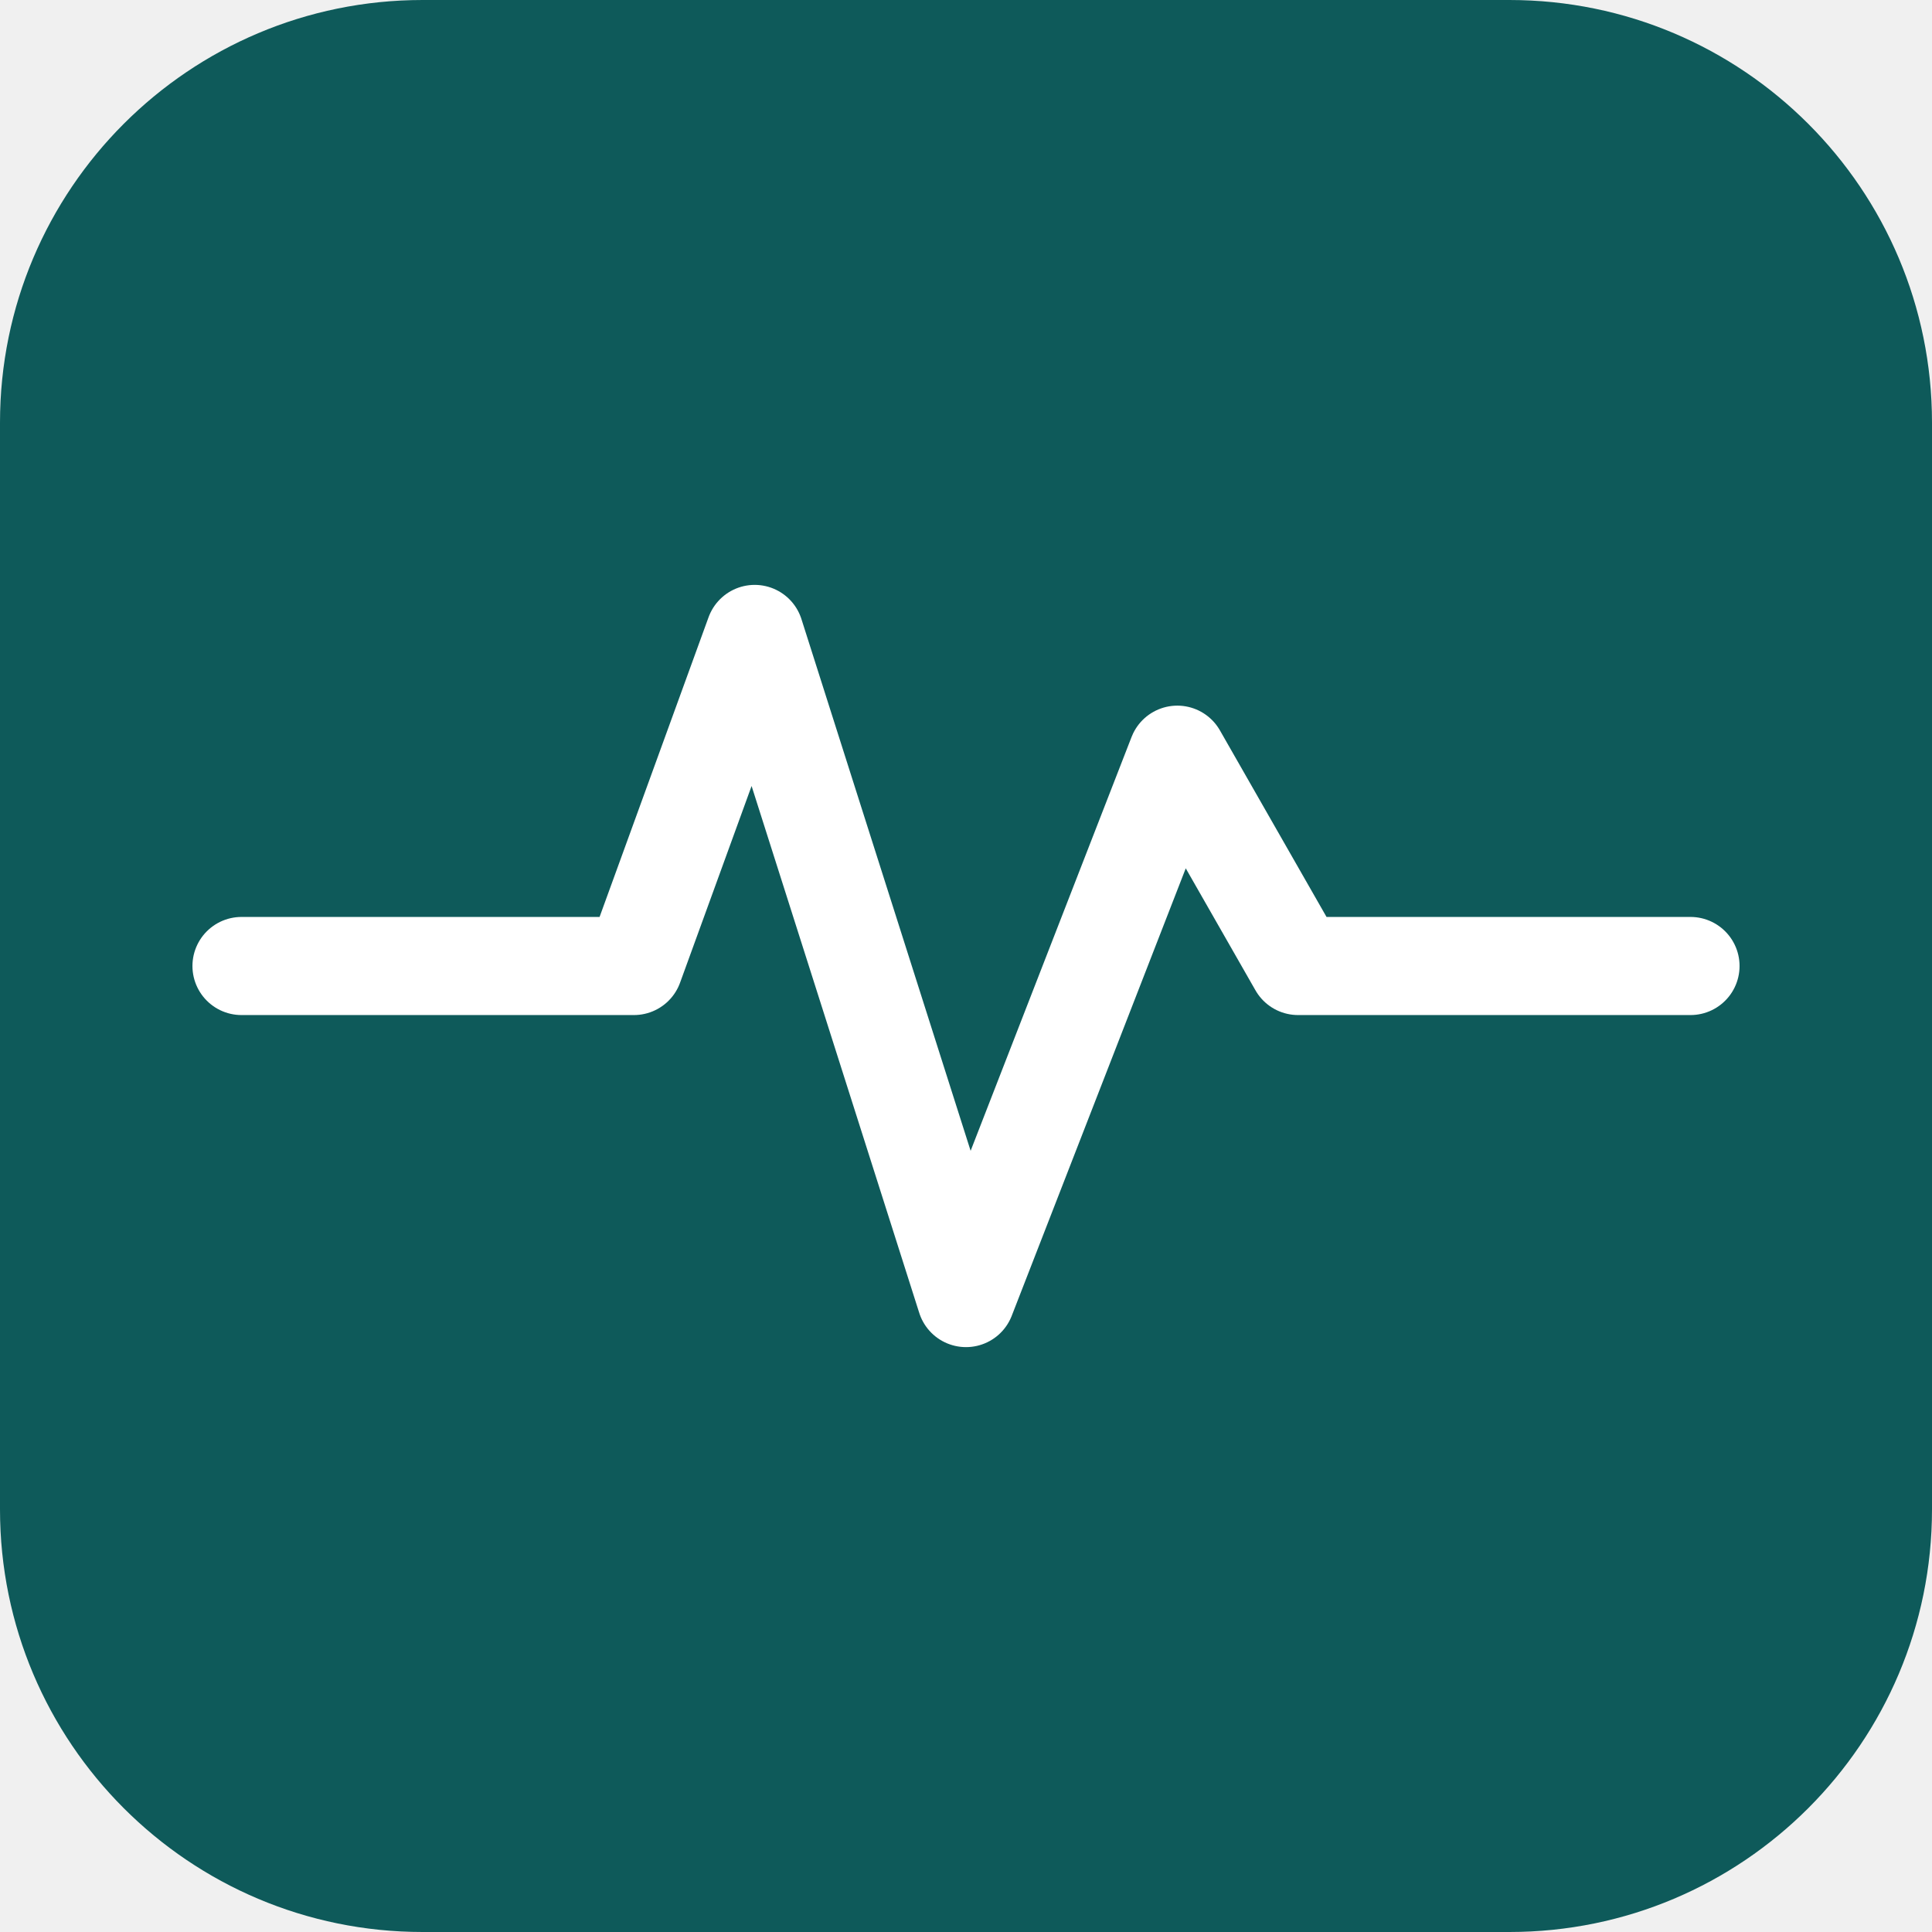
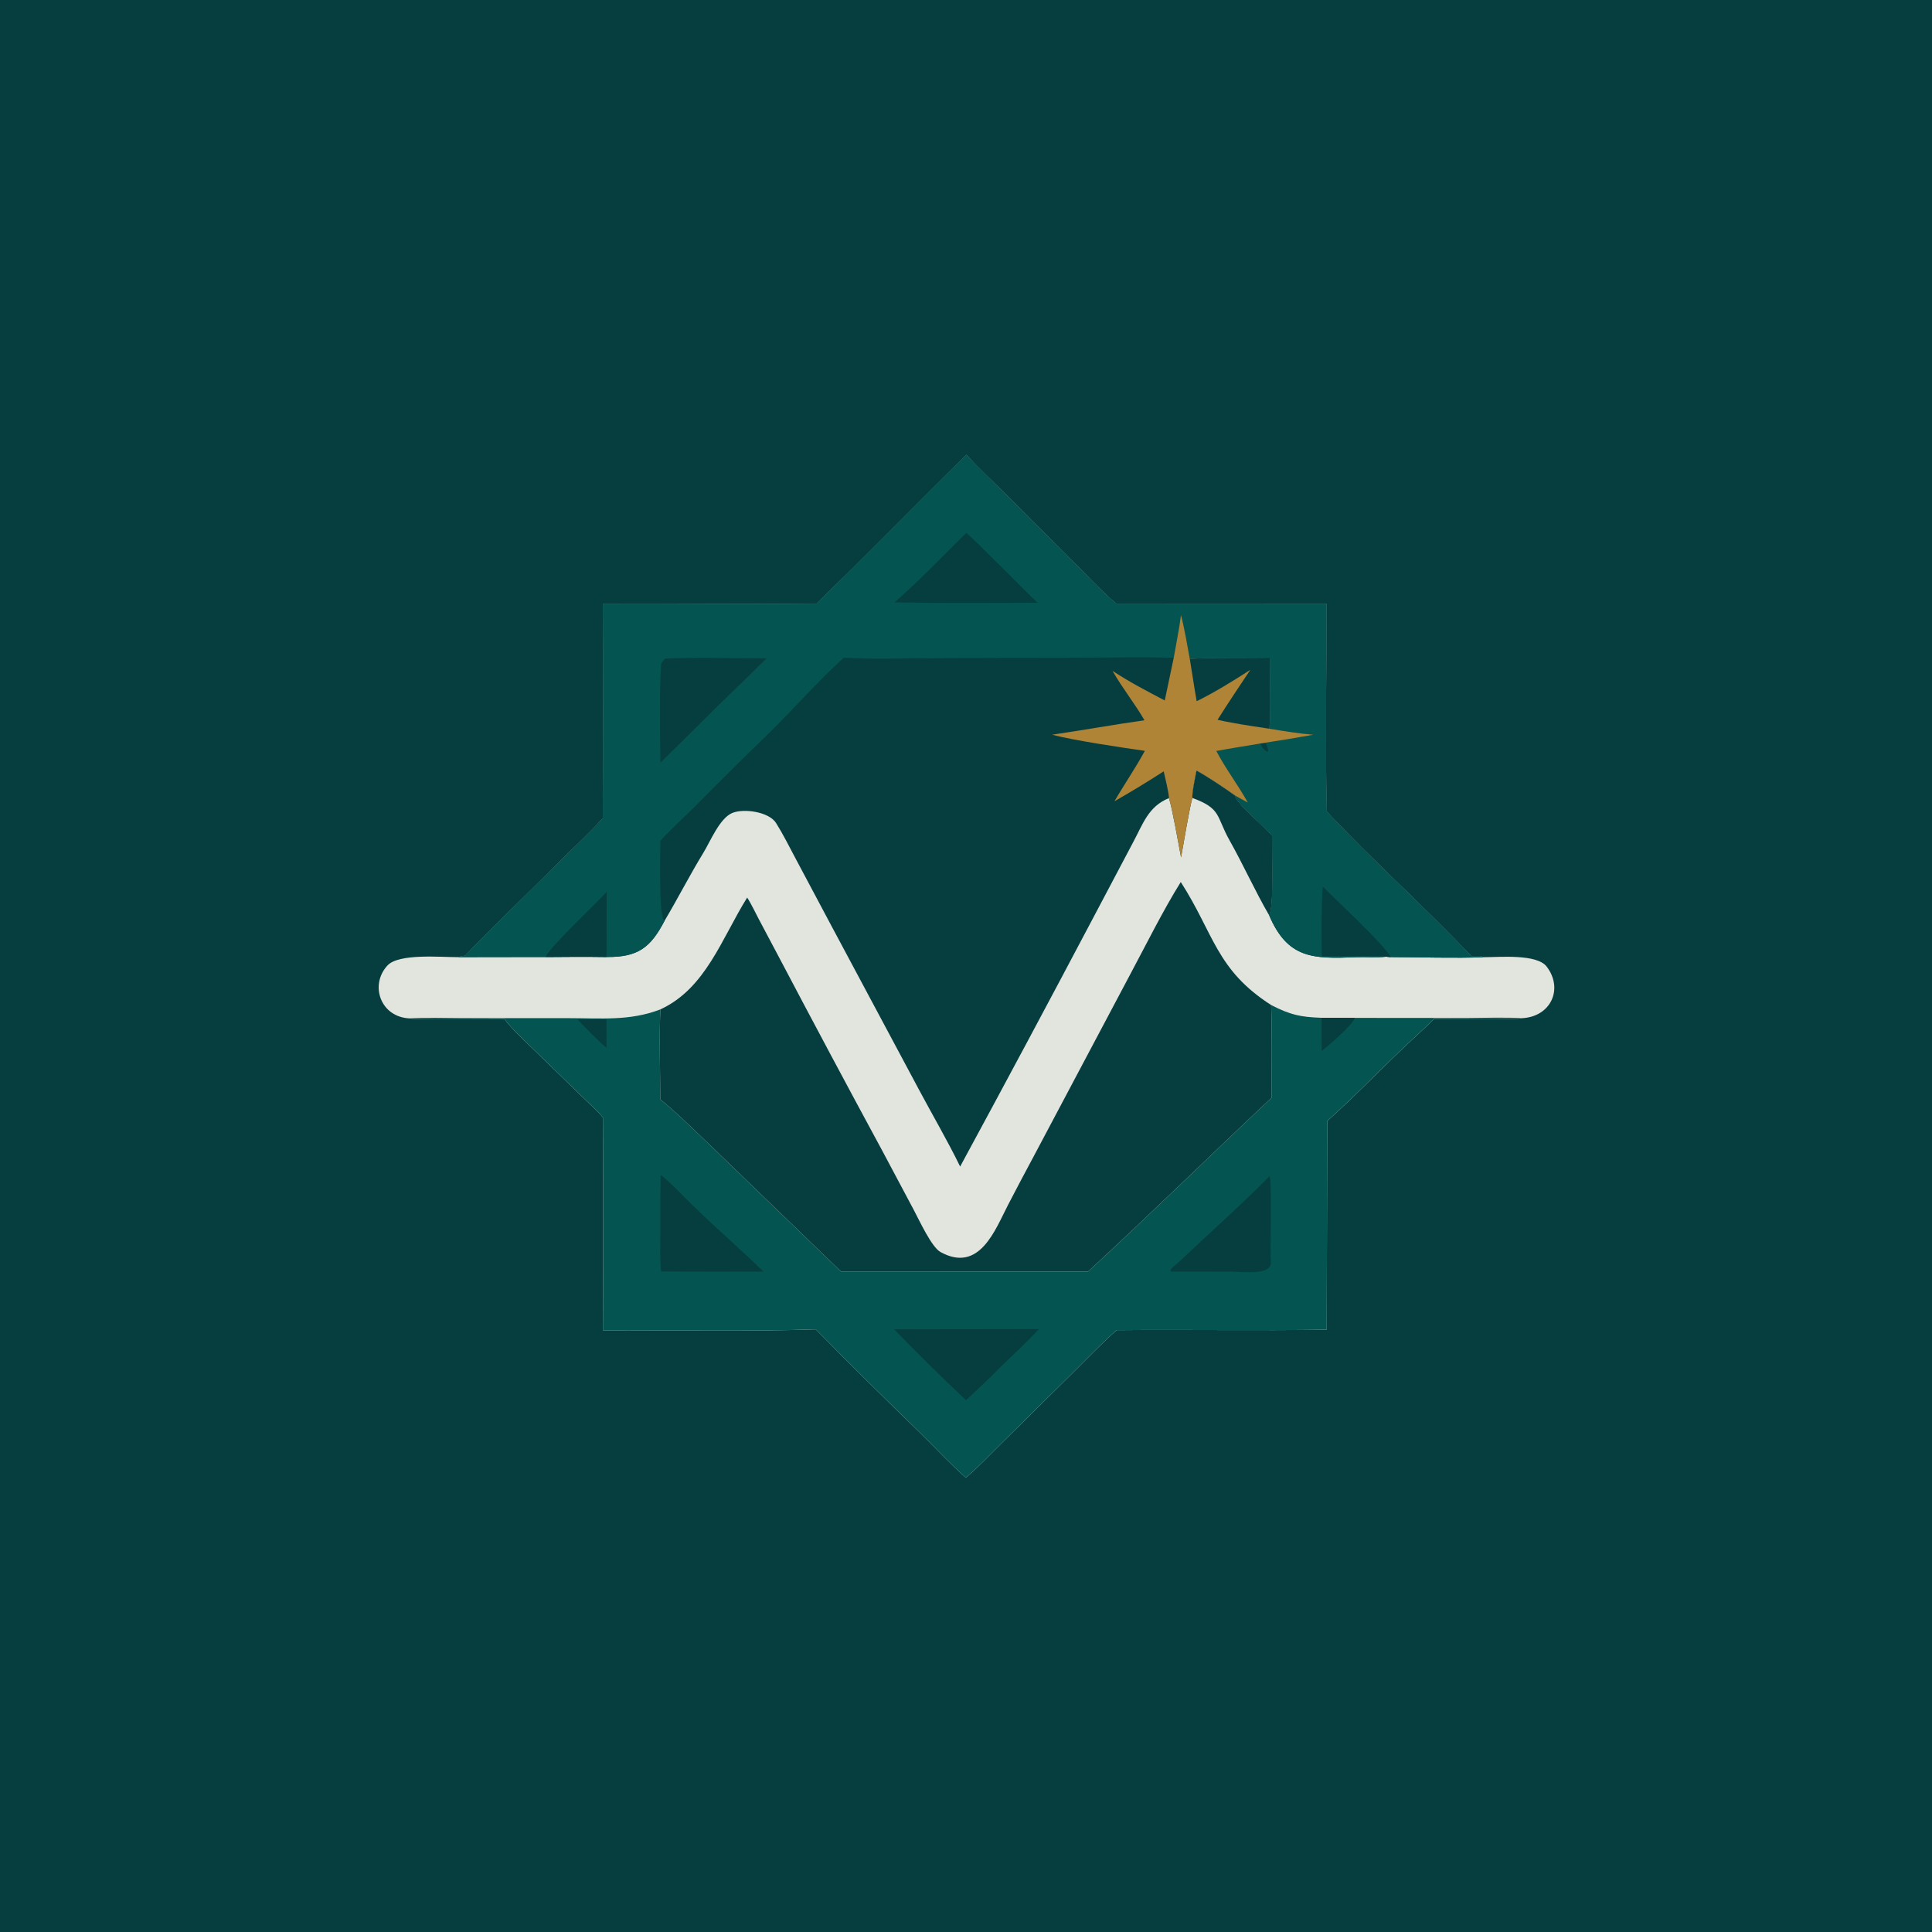
- <svg xmlns="http://www.w3.org/2000/svg" width="512" height="512" viewBox="0 0 512 512" role="img" aria-label="nabd">
-   <rect width="512" height="512" rx="112" fill="#0e5a5a" />
-   <path d="M64 256 H168 L200 168 L256 344 L312 200 L344 256 H448" fill="none" stroke="#ffffff" stroke-width="26" stroke-linecap="round" stroke-linejoin="round" />
+ <svg xmlns="http://www.w3.org/2000/svg" height="1024" preserveAspectRatio="none" style="display: block;" version="1.1" viewBox="0 0 2048 2048" width="1024">
+   <path d="M 0 0 L 2048 0 L 2048 2048 L 0 2048 L 0 0 z" fill="rgb(6,62,63)" transform="translate(0,0)" />
+   <path d="M 1024.35 482.167 C 1036.93 495.765 1051.22 509.107 1064.42 522.234 C 1085.25 543.284 1106.22 564.185 1127.35 584.936 C 1140.02 597.444 1170.85 630.088 1183.44 640.014 L 1406.15 640.132 C 1406.14 712.376 1404.77 788.328 1406.34 860.196 C 1455.21 912.459 1510.23 961.284 1559.69 1013.61 C 1563.79 1013.6 1569.55 1012.95 1572.74 1014.67 C 1589.29 1014.73 1629.05 1010.9 1639.56 1024.66 C 1657.57 1048.21 1644.02 1078.17 1612.74 1079.36 C 1610.21 1081.02 1530.59 1080.25 1519.85 1080.24 C 1513.89 1086.41 1507.07 1092.71 1500.74 1098.53 C 1469 1127.72 1439 1159.63 1406.9 1188.34 L 1406.39 1409.5 C 1332.29 1410.58 1257.94 1409.29 1183.83 1409.98 C 1171.48 1420.29 1152.54 1440.12 1140.48 1452.02 L 1061.18 1530.41 C 1050.09 1541.38 1035.4 1556.84 1023.85 1566.43 C 1007.77 1552.25 991.306 1534.44 975.821 1519.29 C 938.353 1483.02 901.316 1446.3 864.716 1409.15 C 792.416 1411.59 712.239 1409.83 639.101 1410.19 C 639.55 1334.99 639.55 1259.8 639.101 1184.61 C 634.984 1179.16 622.893 1168.14 617.494 1162.89 L 567.639 1114.44 C 559.081 1106.14 541.095 1089.37 534.821 1080.32 C 523.663 1080.33 437.231 1081.03 434.247 1079.54 C 403.224 1078.21 391.595 1044.07 410.746 1023.44 C 422.773 1010.48 467.201 1014.68 484.426 1014.61 C 485.665 1014.42 492.936 1013.26 493.334 1012.84 C 503.201 1002.46 516.477 989.198 526.409 979.346 L 600.05 906.602 C 612.262 894.509 627.756 879.911 639.033 867.421 C 639.501 791.632 639.527 715.841 639.11 640.051 C 714.298 639.712 790.554 640.876 865.507 639.989 C 918.524 588.623 971.373 534.243 1024.35 482.167 z" fill="rgb(226,228,222)" transform="translate(0,0)" />
+   <path d="M 1024.35 482.167 C 1036.93 495.765 1051.22 509.107 1064.42 522.234 C 1085.25 543.284 1106.22 564.185 1127.35 584.936 C 1140.02 597.444 1170.85 630.088 1183.44 640.014 L 1406.15 640.132 C 1406.14 712.376 1404.77 788.328 1406.34 860.196 C 1455.21 912.459 1510.23 961.284 1559.69 1013.61 C 1563.79 1013.6 1569.55 1012.95 1572.74 1014.67 C 1543.67 1015.94 1504.13 1014.63 1474.21 1014.56 C 1472.58 1014.44 1471.01 1014.35 1469.39 1014.16 C 1459.17 1015.3 1447.35 1014.29 1437.03 1014.7 C 1391.94 1016.49 1365.06 1016.35 1345.4 970.354 C 1350.82 961.315 1348.1 901.054 1348.56 885.898 C 1340.55 876.385 1310.77 852.161 1309.14 843.292 C 1299.07 835.99 1279.21 822.684 1268.35 816.901 C 1267.28 822.255 1263.15 842.011 1264.07 845.91 C 1261.6 852.132 1253.84 898.796 1251.97 908.842 C 1249.47 895.885 1242.65 856.531 1239.14 846.024 C 1217.13 854.926 1211.64 873.434 1200.92 893.3 L 1159.53 971.612 C 1112.76 1060.2 1065.51 1148.53 1017.78 1236.6 C 1005.34 1210.83 987.727 1180.64 973.993 1154.81 L 882.119 982.908 L 843.052 909.505 C 836.617 897.376 829.818 883.796 822.646 872.415 C 815.151 860.521 788.406 856.676 776.163 861.818 C 762.858 867.407 752.96 891.948 745.642 903.917 C 731.215 927.514 718.542 952.424 704.464 976.085 C 689.637 1004.41 676.481 1014.8 642.944 1014.45 C 622.102 1014.15 599.327 1014.25 578.427 1014.47 L 484.426 1014.61 C 485.665 1014.42 492.936 1013.26 493.334 1012.84 C 503.201 1002.46 516.477 989.198 526.409 979.346 L 600.05 906.602 C 612.262 894.509 627.756 879.911 639.033 867.421 C 639.501 791.632 639.527 715.841 639.11 640.051 C 714.298 639.712 790.554 640.876 865.507 639.989 C 918.524 588.623 971.373 534.243 1024.35 482.167 z" fill="rgb(6,62,63)" transform="translate(0,0)" />
+   <path d="M 1024.35 482.167 C 1036.93 495.765 1051.22 509.107 1064.42 522.234 C 1085.25 543.284 1106.22 564.185 1127.35 584.936 C 1140.02 597.444 1170.85 630.088 1183.44 640.014 L 1406.15 640.132 C 1406.14 712.376 1404.77 788.328 1406.34 860.196 C 1455.21 912.459 1510.23 961.284 1559.69 1013.61 C 1563.79 1013.6 1569.55 1012.95 1572.74 1014.67 C 1543.67 1015.94 1504.13 1014.63 1474.21 1014.56 C 1472.58 1014.44 1471.01 1014.35 1469.39 1014.16 C 1459.17 1015.3 1447.35 1014.29 1437.03 1014.7 C 1391.94 1016.49 1365.06 1016.35 1345.4 970.354 C 1350.82 961.315 1348.1 901.054 1348.56 885.898 C 1340.55 876.385 1310.77 852.161 1309.14 843.292 C 1313.65 845.851 1318.2 848.348 1322.78 850.783 C 1312.48 832.094 1298.9 814.428 1289.39 796.101 C 1304.43 793.249 1320.45 790.813 1335.61 788.247 L 1341.3 787.323 C 1358.31 784.754 1375.28 781.93 1392.2 778.851 C 1376.38 777.582 1361.3 774.994 1345.64 772.502 C 1347.26 754.747 1346.09 716.436 1345.99 697.185 C 1334.15 697.583 1267.49 696.779 1261.29 698.786 C 1258.53 683.788 1255.73 666.525 1251.87 651.972 C 1250.25 665.484 1246.56 683.634 1244.21 697.29 C 1215.31 696.221 1181.65 696.985 1152.46 697.084 L 988.5 697.703 C 960.653 697.776 921.097 699.005 894.444 697.148 C 868.409 720.594 839.788 753.098 814.24 778.018 C 787.705 803.727 761.456 829.73 735.5 856.023 C 727.782 863.719 705.567 884.545 700.026 891.318 C 700.082 903.026 698.122 969.144 703.733 975.398 C 703.956 975.647 704.221 975.856 704.464 976.085 C 689.637 1004.41 676.481 1014.8 642.944 1014.45 C 622.102 1014.15 599.327 1014.25 578.427 1014.47 L 484.426 1014.61 C 485.665 1014.42 492.936 1013.26 493.334 1012.84 C 503.201 1002.46 516.477 989.198 526.409 979.346 L 600.05 906.602 C 612.262 894.509 627.756 879.911 639.033 867.421 C 639.501 791.632 639.527 715.841 639.11 640.051 C 714.298 639.712 790.554 640.876 865.507 639.989 C 918.524 588.623 971.373 534.243 1024.35 482.167 z" fill="rgb(4,85,82)" transform="translate(0,0)" />
+   <path d="M 1402.18 939.785 C 1416.21 954.026 1467.23 1001.16 1474.21 1014.56 C 1472.58 1014.44 1471.01 1014.35 1469.39 1014.16 C 1454.83 1012.55 1417.92 1013.81 1401.17 1013.67 C 1400.79 994.299 1400.54 958.11 1402.18 939.785 z" fill="rgb(6,62,63)" transform="translate(0,0)" />
+   <path d="M 643.1 945.327 L 642.944 1014.45 C 622.102 1014.15 599.327 1014.25 578.427 1014.47 C 582.404 1004 631.537 958.351 643.1 945.327 z" fill="rgb(6,62,63)" transform="translate(0,0)" />
+   <path d="M 1341.3 787.323 C 1348.29 800.174 1341.85 799.381 1335.61 788.247 L 1341.3 787.323 z" fill="rgb(6,62,63)" transform="translate(0,0)" />
+   <path d="M 704.936 698.172 C 737.261 696.646 779.556 697.855 812.478 697.988 C 794.007 716.527 774.057 735.263 755.283 753.832 C 736.956 772.176 718.528 790.419 699.999 808.559 C 699.79 778.17 698.75 735.148 700.747 704.12 C 700.848 702.545 703.683 699.513 704.936 698.172 z" fill="rgb(6,62,63)" transform="translate(0,0)" />
+   <path d="M 1024.26 564.846 C 1027.73 566.642 1090.21 630.025 1099.96 638.976 L 1026.63 639.174 C 1000.47 639.224 974.305 639.023 948.146 638.571 C 972.149 617.831 1001.2 587.653 1024.26 564.846 z" fill="rgb(6,62,63)" transform="translate(0,0)" />
+   <path d="M 1251.87 651.972 C 1255.73 666.525 1258.53 683.788 1261.29 698.786 C 1267.49 696.779 1334.15 697.583 1345.99 697.185 C 1346.09 716.436 1347.26 754.747 1345.64 772.502 C 1361.3 774.994 1376.38 777.582 1392.2 778.851 C 1375.28 781.93 1358.31 784.754 1341.3 787.323 L 1335.61 788.247 C 1320.45 790.813 1304.43 793.249 1289.39 796.101 C 1298.9 814.428 1312.48 832.094 1322.78 850.783 C 1318.2 848.348 1313.65 845.851 1309.14 843.292 C 1299.07 835.99 1279.21 822.684 1268.35 816.901 C 1267.28 822.255 1263.15 842.011 1264.07 845.91 C 1261.6 852.132 1253.84 898.796 1251.97 908.842 C 1249.47 895.885 1242.65 856.531 1239.14 846.024 C 1239.25 841.399 1234.85 823.181 1233.59 817.648 C 1216.48 828.693 1199.07 839.271 1181.39 849.369 C 1191.99 831.097 1203.35 814.756 1213.59 795.93 C 1188.56 792.332 1138.13 784.883 1115.25 778.82 C 1147.97 774.083 1180.59 768.092 1213.22 763.533 C 1203.22 746.221 1190.31 730.239 1179.33 711.184 C 1198.5 723.66 1214.6 731.976 1234.7 742.519 L 1244.21 697.29 C 1246.56 683.634 1250.25 665.484 1251.87 651.972 z" fill="rgb(176,132,54)" transform="translate(0,0)" />
+   <path d="M 1261.29 698.786 C 1267.49 696.779 1334.15 697.583 1345.99 697.185 C 1346.09 716.436 1347.26 754.747 1345.64 772.502 C 1332.54 770.357 1318.95 768.663 1305.99 766.11 C 1300.85 765.248 1295.73 764.212 1290.66 763.001 C 1302.06 744.86 1313.53 727.88 1325.4 710.04 C 1309.16 720.62 1285.88 734.959 1268.53 743.291 C 1268.11 740.659 1267.58 738.051 1267.18 735.493 L 1266.18 729.492 C 1264.52 719.254 1262.98 709.039 1261.29 698.786 z" fill="rgb(6,62,63)" transform="translate(0,0)" />
+   <path d="M 1347.48 1065.38 C 1367.75 1075.76 1378.11 1078.08 1400.9 1078.91 L 1436.13 1079 L 1554.41 1079.11 C 1569.13 1079.09 1599.12 1078.18 1612.74 1079.36 C 1610.21 1081.02 1530.59 1080.25 1519.85 1080.24 C 1513.89 1086.41 1507.07 1092.71 1500.74 1098.53 C 1469 1127.72 1439 1159.63 1406.9 1188.34 L 1406.39 1409.5 C 1332.29 1410.58 1257.94 1409.29 1183.83 1409.98 C 1171.48 1420.29 1152.54 1440.12 1140.48 1452.02 L 1061.18 1530.41 C 1050.09 1541.38 1035.4 1556.84 1023.85 1566.43 C 1007.77 1552.25 991.306 1534.44 975.821 1519.29 C 938.353 1483.02 901.316 1446.3 864.716 1409.15 C 792.416 1411.59 712.239 1409.83 639.101 1410.19 C 639.55 1334.99 639.55 1259.8 639.101 1184.61 C 634.984 1179.16 622.893 1168.14 617.494 1162.89 L 567.639 1114.44 C 559.081 1106.14 541.095 1089.37 534.821 1080.32 C 523.663 1080.33 437.231 1081.03 434.247 1079.54 C 446.4 1078.39 476.177 1079.23 489.877 1079.23 L 602.383 1079.28 C 636.887 1079.29 667.765 1082.49 700.08 1069.97 C 698.644 1097.61 699.9 1137.13 699.907 1165.5 C 713.52 1175.56 747.341 1208.93 760.93 1221.84 L 891.693 1348.08 L 1153.27 1348 C 1218.77 1287.74 1283.13 1224.48 1348.09 1163.48 C 1347.86 1131.27 1348.61 1097.42 1347.48 1065.38 z" fill="rgb(4,85,82)" transform="translate(0,0)" />
+   <path d="M 1400.9 1078.91 L 1436.13 1079 C 1434.67 1085.79 1407.9 1108.78 1401.02 1114.24 C 1400.88 1102.47 1400.84 1090.69 1400.9 1078.91 z" fill="rgb(6,62,63)" transform="translate(0,0)" />
+   <path d="M 947.752 1409.12 L 1101.37 1408.91 C 1089.2 1422.05 1075.42 1434.9 1062.42 1447.3 C 1049.9 1459.92 1037.1 1472.26 1024.03 1484.3 C 998.065 1459.79 972.635 1434.73 947.752 1409.12 z" fill="rgb(6,62,63)" transform="translate(0,0)" />
+   <path d="M 700.249 1245.48 C 704.657 1247.99 720.95 1264.24 725.465 1268.85 C 752.333 1296.28 782.015 1321.15 809.303 1347.94 C 773.131 1348.19 736.957 1348.15 700.786 1347.83 C 699.469 1338.21 699.913 1319.87 699.914 1309.73 C 699.889 1288.31 700 1266.9 700.249 1245.48 z" fill="rgb(6,62,63)" transform="translate(0,0)" />
+   <path d="M 1345.73 1246.84 C 1348.63 1250.57 1346.21 1326.6 1347.18 1337.66 C 1348.46 1352.27 1317.78 1348.13 1307.13 1348.1 L 1241.3 1347.94 L 1240.5 1346.6 C 1242.94 1342.77 1246.73 1340.53 1249.97 1337.47 C 1281.7 1307.49 1315.05 1277.81 1345.73 1246.84 z" fill="rgb(6,62,63)" transform="translate(0,0)" />
+   <path d="M 612.133 1080.43 C 622.399 1080.27 632.667 1080.22 642.934 1080.28 L 642.954 1110.65 C 639.437 1108.68 615.18 1084.37 612.133 1080.43 z" fill="rgb(6,62,63)" transform="translate(0,0)" />
+   <path d="M 792.015 951.479 C 795.438 956.436 801.173 968.264 804.17 973.959 L 826.842 1016.74 C 862.44 1084.36 898.426 1151.77 934.799 1218.98 L 968.576 1282.46 C 974.52 1293.64 987.49 1321.97 996.961 1327.19 C 1038.26 1349.97 1054.96 1303.54 1068.46 1277.45 C 1077.64 1259.77 1086.94 1242.15 1096.38 1224.6 L 1197.71 1033.55 C 1214.52 1002.11 1233.09 964.688 1251.67 934.983 C 1286.83 989.547 1289.16 1028.08 1347.48 1065.38 C 1348.61 1097.42 1347.86 1131.27 1348.09 1163.48 C 1283.13 1224.48 1218.77 1287.74 1153.27 1348 L 891.693 1348.08 L 760.93 1221.84 C 747.341 1208.93 713.52 1175.56 699.907 1165.5 C 699.9 1137.13 698.644 1097.61 700.08 1069.97 C 748.031 1047.87 764.929 994.964 792.015 951.479 z" fill="rgb(6,62,63)" transform="translate(0,0)" />
+   <path d="M 1268.35 816.901 C 1279.21 822.684 1299.07 835.99 1309.14 843.292 C 1310.77 852.161 1340.55 876.385 1348.56 885.898 C 1348.1 901.054 1350.82 961.315 1345.4 970.354 C 1330.58 944.895 1317.94 916.648 1303.39 890.822 C 1288.99 865.265 1294.99 857.255 1264.07 845.91 C 1263.15 842.011 1267.28 822.255 1268.35 816.901 z" fill="rgb(6,62,63)" transform="translate(0,0)" />
</svg>
